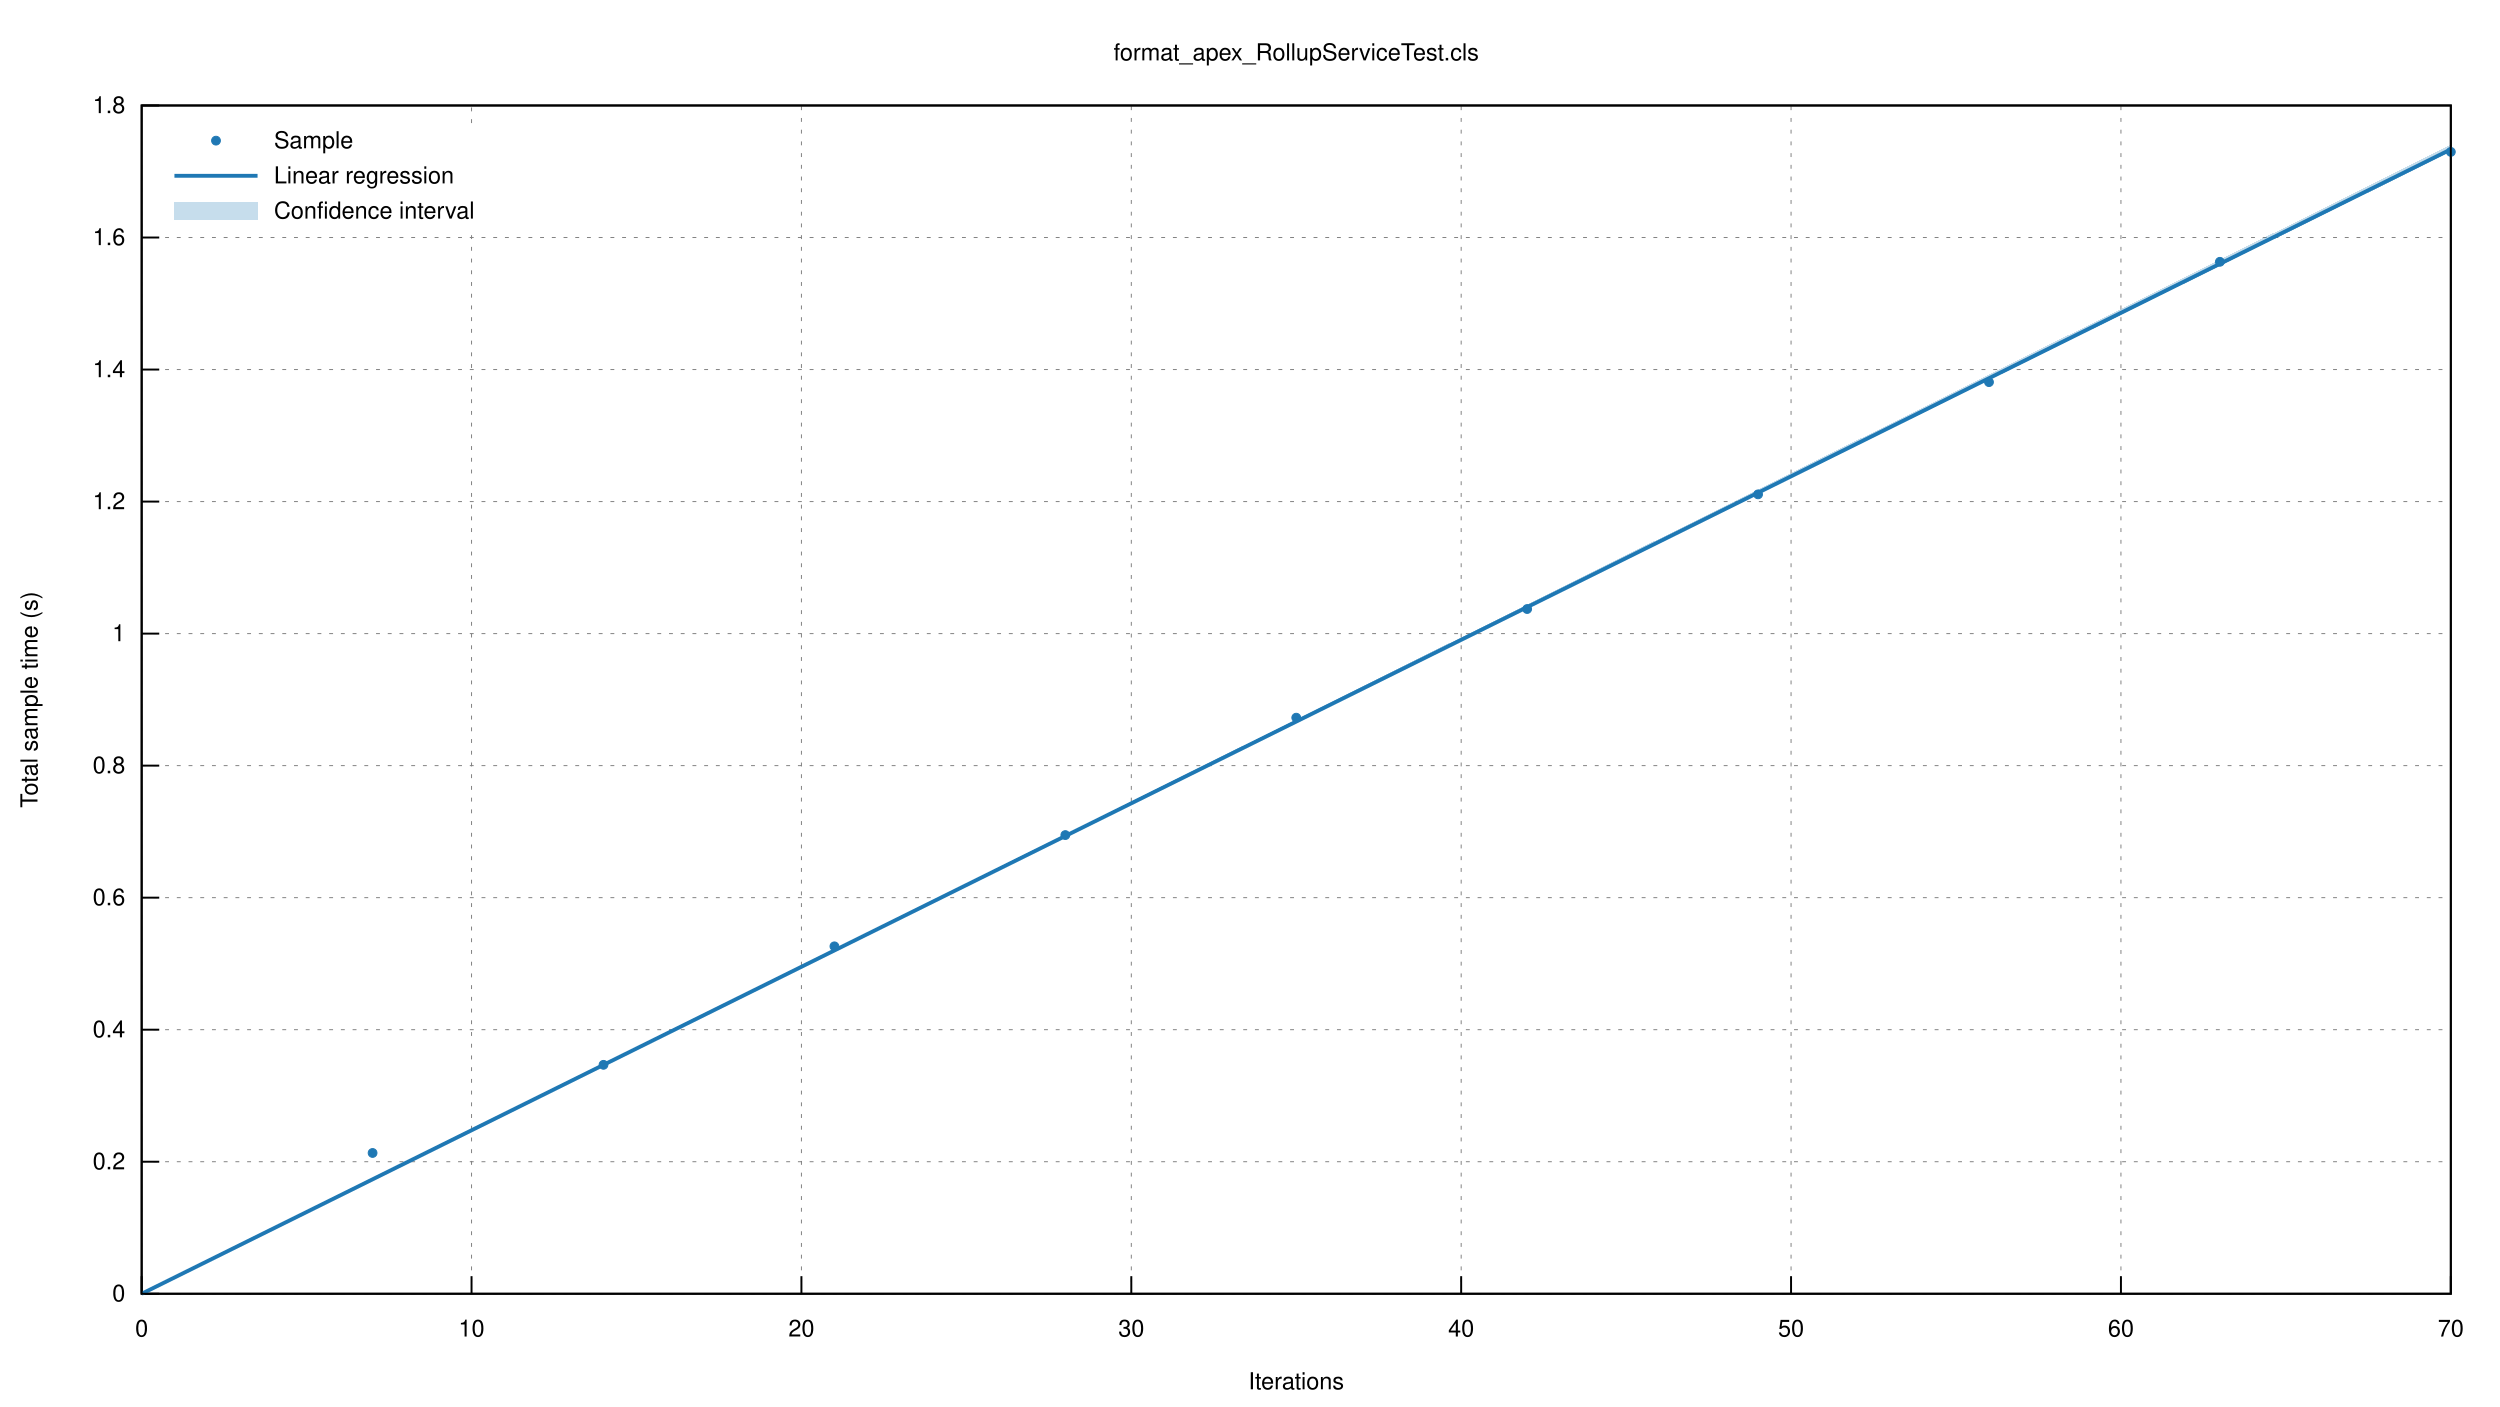
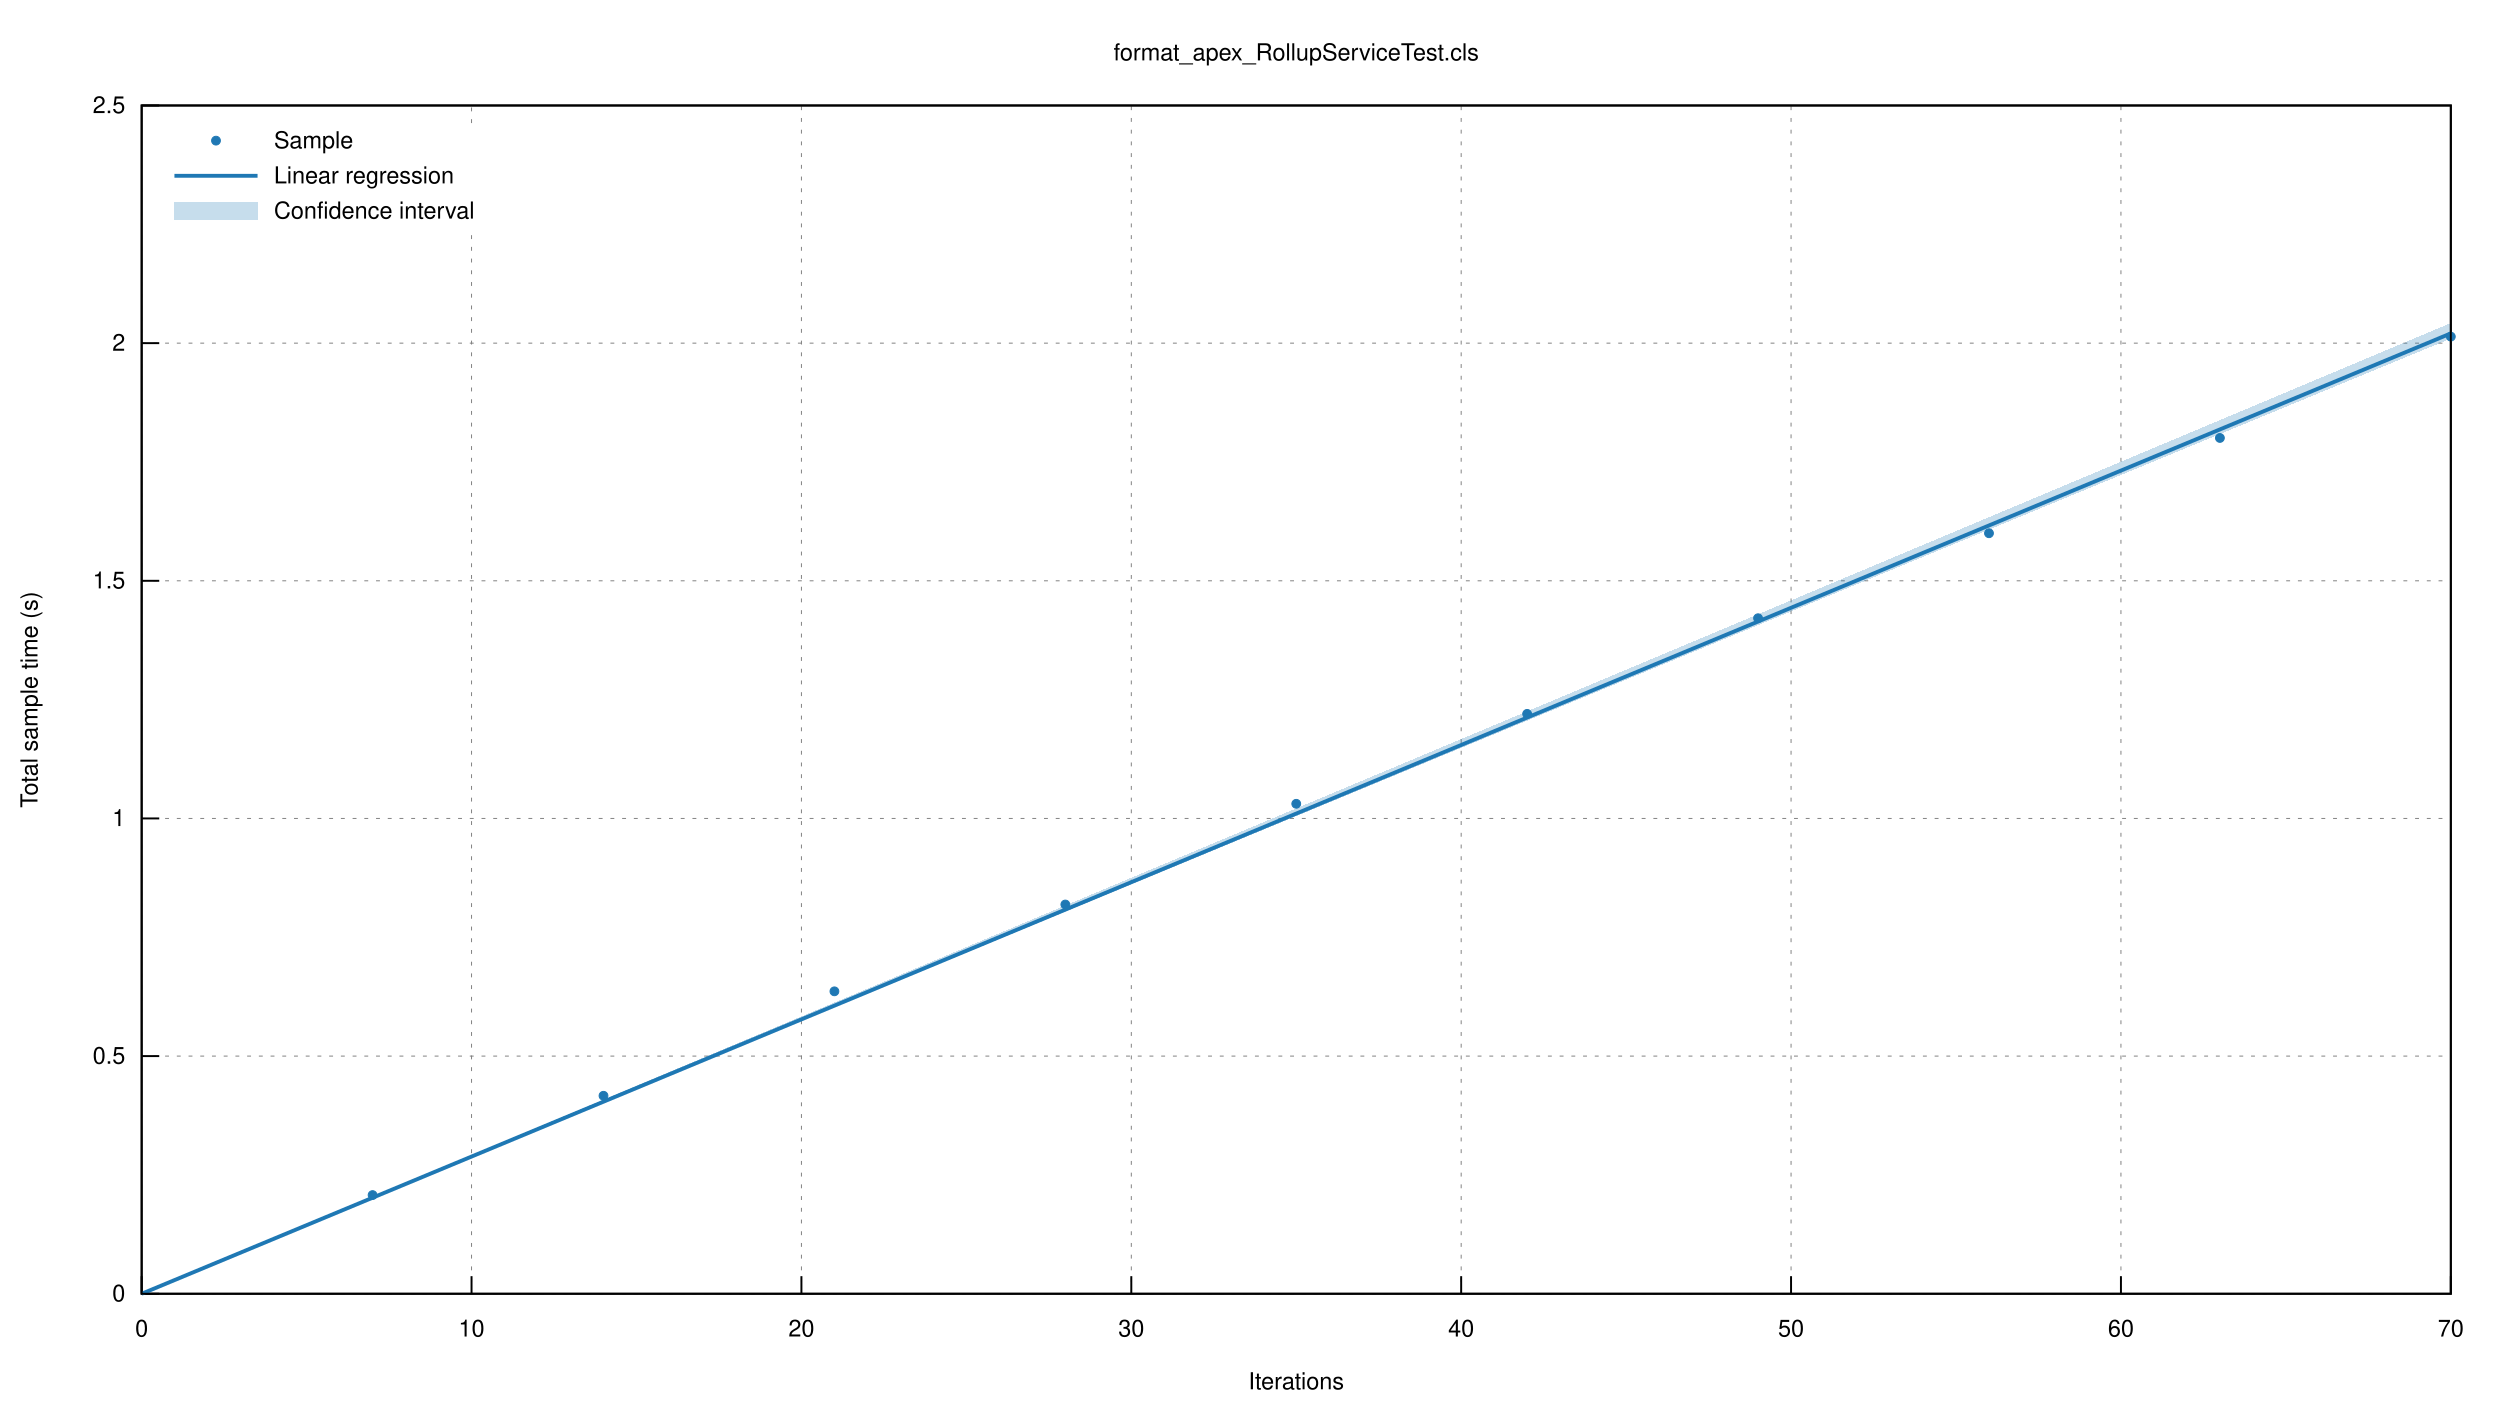
<svg xmlns="http://www.w3.org/2000/svg" xmlns:xlink="http://www.w3.org/1999/xlink" viewBox="0 0 1280 720">
  <g id="gnuplot_canvas">
    <rect x="0" y="0" width="1280" height="720" fill="none" />
    <defs>
      <circle id="gpDot" r="0.5" stroke-width="0.5" stroke="currentColor" />
      <path id="gpPt0" stroke-width="0.222" stroke="currentColor" d="M-1,0 h2 M0,-1 v2" />
      <path id="gpPt1" stroke-width="0.222" stroke="currentColor" d="M-1,-1 L1,1 M1,-1 L-1,1" />
      <path id="gpPt2" stroke-width="0.222" stroke="currentColor" d="M-1,0 L1,0 M0,-1 L0,1 M-1,-1 L1,1 M-1,1 L1,-1" />
      <rect id="gpPt3" stroke-width="0.222" stroke="currentColor" x="-1" y="-1" width="2" height="2" />
      <rect id="gpPt4" stroke-width="0.222" stroke="currentColor" fill="currentColor" x="-1" y="-1" width="2" height="2" />
      <circle id="gpPt5" stroke-width="0.222" stroke="currentColor" cx="0" cy="0" r="1" />
      <use xlink:href="#gpPt5" id="gpPt6" fill="currentColor" stroke="none" />
      <path id="gpPt7" stroke-width="0.222" stroke="currentColor" d="M0,-1.33 L-1.33,0.67 L1.33,0.67 z" />
      <use xlink:href="#gpPt7" id="gpPt8" fill="currentColor" stroke="none" />
      <use xlink:href="#gpPt7" id="gpPt9" stroke="currentColor" transform="rotate(180)" />
      <use xlink:href="#gpPt9" id="gpPt10" fill="currentColor" stroke="none" />
      <use xlink:href="#gpPt3" id="gpPt11" stroke="currentColor" transform="rotate(45)" />
      <use xlink:href="#gpPt11" id="gpPt12" fill="currentColor" stroke="none" />
      <path id="gpPt13" stroke-width="0.222" stroke="currentColor" d="M0,1.330 L1.265,0.411 L0.782,-1.067 L-0.782,-1.076 L-1.265,0.411 z" />
      <use xlink:href="#gpPt13" id="gpPt14" fill="currentColor" stroke="none" />
      <filter id="textbox" filterUnits="objectBoundingBox" x="0" y="0" height="1" width="1">
        <feFlood flood-color="white" flood-opacity="1" result="bgnd" />
        <feComposite in="SourceGraphic" in2="bgnd" operator="atop" />
      </filter>
      <filter id="greybox" filterUnits="objectBoundingBox" x="0" y="0" height="1" width="1">
        <feFlood flood-color="lightgrey" flood-opacity="1" result="grey" />
        <feComposite in="SourceGraphic" in2="grey" operator="atop" />
      </filter>
    </defs>
    <g fill="none" color="white" stroke="currentColor" stroke-width="1.00" stroke-linecap="butt" stroke-linejoin="miter">
</g>
    <g fill="none" color="black" stroke="currentColor" stroke-width="1.00" stroke-linecap="butt" stroke-linejoin="miter">
</g>
    <g fill="none" color="black" stroke="black" stroke-width="0.50" stroke-linecap="butt" stroke-linejoin="miter">
</g>
    <g fill="none" color="gray" stroke="currentColor" stroke-width="0.50" stroke-linecap="butt" stroke-linejoin="miter">
      <path stroke="gray" stroke-dasharray="2,4" class="gridline" d="M72.53,662.40 L1254.82,662.40  " />
    </g>
    <g fill="none" color="gray" stroke="gray" stroke-width="1.00" stroke-linecap="butt" stroke-linejoin="miter">
</g>
    <g fill="none" color="black" stroke="currentColor" stroke-width="1.00" stroke-linecap="butt" stroke-linejoin="miter">
      <path stroke="black" d="M72.53,662.40 L81.53,662.40  " />
      <g transform="translate(64.14,666.30)" stroke="none" fill="black" font-family="Helvetica" font-size="12.00" text-anchor="end">
        <text>
          <tspan font-family="Helvetica"> 0</tspan>
        </text>
      </g>
    </g>
    <g fill="none" color="black" stroke="currentColor" stroke-width="1.00" stroke-linecap="butt" stroke-linejoin="miter">
</g>
    <g fill="none" color="black" stroke="black" stroke-width="0.50" stroke-linecap="butt" stroke-linejoin="miter">
</g>
    <g fill="none" color="gray" stroke="currentColor" stroke-width="0.50" stroke-linecap="butt" stroke-linejoin="miter">
-       <path stroke="gray" stroke-dasharray="2,4" class="gridline" d="M72.53,594.80 L1254.82,594.80  " />
-     </g>
-     <g fill="none" color="gray" stroke="gray" stroke-width="1.00" stroke-linecap="butt" stroke-linejoin="miter">
- </g>
-     <g fill="none" color="black" stroke="currentColor" stroke-width="1.00" stroke-linecap="butt" stroke-linejoin="miter">
-       <path stroke="black" d="M72.53,594.80 L81.53,594.80  " />
-       <g transform="translate(64.14,598.70)" stroke="none" fill="black" font-family="Helvetica" font-size="12.00" text-anchor="end">
-         <text>
-           <tspan font-family="Helvetica"> 0.2</tspan>
-         </text>
-       </g>
-     </g>
-     <g fill="none" color="black" stroke="currentColor" stroke-width="1.00" stroke-linecap="butt" stroke-linejoin="miter">
- </g>
-     <g fill="none" color="black" stroke="black" stroke-width="0.50" stroke-linecap="butt" stroke-linejoin="miter">
- </g>
-     <g fill="none" color="gray" stroke="currentColor" stroke-width="0.50" stroke-linecap="butt" stroke-linejoin="miter">
-       <path stroke="gray" stroke-dasharray="2,4" class="gridline" d="M72.53,527.20 L1254.82,527.20  " />
-     </g>
-     <g fill="none" color="gray" stroke="gray" stroke-width="1.00" stroke-linecap="butt" stroke-linejoin="miter">
- </g>
-     <g fill="none" color="black" stroke="currentColor" stroke-width="1.00" stroke-linecap="butt" stroke-linejoin="miter">
-       <path stroke="black" d="M72.53,527.20 L81.53,527.20  " />
-       <g transform="translate(64.14,531.10)" stroke="none" fill="black" font-family="Helvetica" font-size="12.00" text-anchor="end">
-         <text>
-           <tspan font-family="Helvetica"> 0.4</tspan>
-         </text>
-       </g>
-     </g>
-     <g fill="none" color="black" stroke="currentColor" stroke-width="1.00" stroke-linecap="butt" stroke-linejoin="miter">
- </g>
-     <g fill="none" color="black" stroke="black" stroke-width="0.50" stroke-linecap="butt" stroke-linejoin="miter">
- </g>
-     <g fill="none" color="gray" stroke="currentColor" stroke-width="0.50" stroke-linecap="butt" stroke-linejoin="miter">
-       <path stroke="gray" stroke-dasharray="2,4" class="gridline" d="M72.53,459.60 L1254.82,459.60  " />
-     </g>
-     <g fill="none" color="gray" stroke="gray" stroke-width="1.00" stroke-linecap="butt" stroke-linejoin="miter">
- </g>
-     <g fill="none" color="black" stroke="currentColor" stroke-width="1.00" stroke-linecap="butt" stroke-linejoin="miter">
-       <path stroke="black" d="M72.53,459.60 L81.53,459.60  " />
-       <g transform="translate(64.14,463.50)" stroke="none" fill="black" font-family="Helvetica" font-size="12.00" text-anchor="end">
-         <text>
-           <tspan font-family="Helvetica"> 0.6</tspan>
-         </text>
-       </g>
-     </g>
-     <g fill="none" color="black" stroke="currentColor" stroke-width="1.00" stroke-linecap="butt" stroke-linejoin="miter">
- </g>
-     <g fill="none" color="black" stroke="black" stroke-width="0.50" stroke-linecap="butt" stroke-linejoin="miter">
- </g>
-     <g fill="none" color="gray" stroke="currentColor" stroke-width="0.50" stroke-linecap="butt" stroke-linejoin="miter">
-       <path stroke="gray" stroke-dasharray="2,4" class="gridline" d="M72.53,392.00 L1254.82,392.00  " />
-     </g>
-     <g fill="none" color="gray" stroke="gray" stroke-width="1.00" stroke-linecap="butt" stroke-linejoin="miter">
- </g>
-     <g fill="none" color="black" stroke="currentColor" stroke-width="1.00" stroke-linecap="butt" stroke-linejoin="miter">
-       <path stroke="black" d="M72.53,392.00 L81.53,392.00  " />
-       <g transform="translate(64.14,395.90)" stroke="none" fill="black" font-family="Helvetica" font-size="12.00" text-anchor="end">
-         <text>
-           <tspan font-family="Helvetica"> 0.8</tspan>
-         </text>
-       </g>
-     </g>
-     <g fill="none" color="black" stroke="currentColor" stroke-width="1.00" stroke-linecap="butt" stroke-linejoin="miter">
- </g>
-     <g fill="none" color="black" stroke="black" stroke-width="0.50" stroke-linecap="butt" stroke-linejoin="miter">
- </g>
-     <g fill="none" color="gray" stroke="currentColor" stroke-width="0.50" stroke-linecap="butt" stroke-linejoin="miter">
-       <path stroke="gray" stroke-dasharray="2,4" class="gridline" d="M72.53,324.41 L1254.82,324.41  " />
-     </g>
-     <g fill="none" color="gray" stroke="gray" stroke-width="1.00" stroke-linecap="butt" stroke-linejoin="miter">
- </g>
-     <g fill="none" color="black" stroke="currentColor" stroke-width="1.00" stroke-linecap="butt" stroke-linejoin="miter">
-       <path stroke="black" d="M72.53,324.41 L81.53,324.41  " />
-       <g transform="translate(64.14,328.31)" stroke="none" fill="black" font-family="Helvetica" font-size="12.00" text-anchor="end">
+       <path stroke="gray" stroke-dasharray="2,4" class="gridline" d="M72.53,540.72 L1254.82,540.72  " />
+     </g>
+     <g fill="none" color="gray" stroke="gray" stroke-width="1.00" stroke-linecap="butt" stroke-linejoin="miter">
+ </g>
+     <g fill="none" color="black" stroke="currentColor" stroke-width="1.00" stroke-linecap="butt" stroke-linejoin="miter">
+       <path stroke="black" d="M72.53,540.72 L81.53,540.72  " />
+       <g transform="translate(64.14,544.62)" stroke="none" fill="black" font-family="Helvetica" font-size="12.00" text-anchor="end">
+         <text>
+           <tspan font-family="Helvetica"> 0.5</tspan>
+         </text>
+       </g>
+     </g>
+     <g fill="none" color="black" stroke="currentColor" stroke-width="1.00" stroke-linecap="butt" stroke-linejoin="miter">
+ </g>
+     <g fill="none" color="black" stroke="black" stroke-width="0.50" stroke-linecap="butt" stroke-linejoin="miter">
+ </g>
+     <g fill="none" color="gray" stroke="currentColor" stroke-width="0.50" stroke-linecap="butt" stroke-linejoin="miter">
+       <path stroke="gray" stroke-dasharray="2,4" class="gridline" d="M72.53,419.04 L1254.82,419.04  " />
+     </g>
+     <g fill="none" color="gray" stroke="gray" stroke-width="1.00" stroke-linecap="butt" stroke-linejoin="miter">
+ </g>
+     <g fill="none" color="black" stroke="currentColor" stroke-width="1.00" stroke-linecap="butt" stroke-linejoin="miter">
+       <path stroke="black" d="M72.53,419.04 L81.53,419.04  " />
+       <g transform="translate(64.14,422.94)" stroke="none" fill="black" font-family="Helvetica" font-size="12.00" text-anchor="end">
        <text>
          <tspan font-family="Helvetica"> 1</tspan>
        </text>
      </g>
    </g>
    <g fill="none" color="black" stroke="currentColor" stroke-width="1.00" stroke-linecap="butt" stroke-linejoin="miter">
</g>
    <g fill="none" color="black" stroke="black" stroke-width="0.50" stroke-linecap="butt" stroke-linejoin="miter">
</g>
    <g fill="none" color="gray" stroke="currentColor" stroke-width="0.50" stroke-linecap="butt" stroke-linejoin="miter">
-       <path stroke="gray" stroke-dasharray="2,4" class="gridline" d="M72.53,256.81 L1254.82,256.81  " />
-     </g>
-     <g fill="none" color="gray" stroke="gray" stroke-width="1.00" stroke-linecap="butt" stroke-linejoin="miter">
- </g>
-     <g fill="none" color="black" stroke="currentColor" stroke-width="1.00" stroke-linecap="butt" stroke-linejoin="miter">
-       <path stroke="black" d="M72.53,256.81 L81.53,256.81  " />
-       <g transform="translate(64.14,260.71)" stroke="none" fill="black" font-family="Helvetica" font-size="12.00" text-anchor="end">
-         <text>
-           <tspan font-family="Helvetica"> 1.2</tspan>
-         </text>
-       </g>
-     </g>
-     <g fill="none" color="black" stroke="currentColor" stroke-width="1.00" stroke-linecap="butt" stroke-linejoin="miter">
- </g>
-     <g fill="none" color="black" stroke="black" stroke-width="0.50" stroke-linecap="butt" stroke-linejoin="miter">
- </g>
-     <g fill="none" color="gray" stroke="currentColor" stroke-width="0.50" stroke-linecap="butt" stroke-linejoin="miter">
-       <path stroke="gray" stroke-dasharray="2,4" class="gridline" d="M72.53,189.21 L1254.82,189.21  " />
-     </g>
-     <g fill="none" color="gray" stroke="gray" stroke-width="1.00" stroke-linecap="butt" stroke-linejoin="miter">
- </g>
-     <g fill="none" color="black" stroke="currentColor" stroke-width="1.00" stroke-linecap="butt" stroke-linejoin="miter">
-       <path stroke="black" d="M72.53,189.21 L81.53,189.21  " />
-       <g transform="translate(64.14,193.11)" stroke="none" fill="black" font-family="Helvetica" font-size="12.00" text-anchor="end">
-         <text>
-           <tspan font-family="Helvetica"> 1.4</tspan>
-         </text>
-       </g>
-     </g>
-     <g fill="none" color="black" stroke="currentColor" stroke-width="1.00" stroke-linecap="butt" stroke-linejoin="miter">
- </g>
-     <g fill="none" color="black" stroke="black" stroke-width="0.50" stroke-linecap="butt" stroke-linejoin="miter">
- </g>
-     <g fill="none" color="gray" stroke="currentColor" stroke-width="0.50" stroke-linecap="butt" stroke-linejoin="miter">
-       <path stroke="gray" stroke-dasharray="2,4" class="gridline" d="M72.53,121.61 L1254.82,121.61  " />
-     </g>
-     <g fill="none" color="gray" stroke="gray" stroke-width="1.00" stroke-linecap="butt" stroke-linejoin="miter">
- </g>
-     <g fill="none" color="black" stroke="currentColor" stroke-width="1.00" stroke-linecap="butt" stroke-linejoin="miter">
-       <path stroke="black" d="M72.53,121.61 L81.53,121.61  " />
-       <g transform="translate(64.14,125.51)" stroke="none" fill="black" font-family="Helvetica" font-size="12.00" text-anchor="end">
-         <text>
-           <tspan font-family="Helvetica"> 1.6</tspan>
+       <path stroke="gray" stroke-dasharray="2,4" class="gridline" d="M72.53,297.37 L1254.82,297.37  " />
+     </g>
+     <g fill="none" color="gray" stroke="gray" stroke-width="1.00" stroke-linecap="butt" stroke-linejoin="miter">
+ </g>
+     <g fill="none" color="black" stroke="currentColor" stroke-width="1.00" stroke-linecap="butt" stroke-linejoin="miter">
+       <path stroke="black" d="M72.53,297.37 L81.53,297.37  " />
+       <g transform="translate(64.14,301.27)" stroke="none" fill="black" font-family="Helvetica" font-size="12.00" text-anchor="end">
+         <text>
+           <tspan font-family="Helvetica"> 1.5</tspan>
+         </text>
+       </g>
+     </g>
+     <g fill="none" color="black" stroke="currentColor" stroke-width="1.00" stroke-linecap="butt" stroke-linejoin="miter">
+ </g>
+     <g fill="none" color="black" stroke="black" stroke-width="0.50" stroke-linecap="butt" stroke-linejoin="miter">
+ </g>
+     <g fill="none" color="gray" stroke="currentColor" stroke-width="0.50" stroke-linecap="butt" stroke-linejoin="miter">
+       <path stroke="gray" stroke-dasharray="2,4" class="gridline" d="M72.53,175.69 L1254.82,175.69  " />
+     </g>
+     <g fill="none" color="gray" stroke="gray" stroke-width="1.00" stroke-linecap="butt" stroke-linejoin="miter">
+ </g>
+     <g fill="none" color="black" stroke="currentColor" stroke-width="1.00" stroke-linecap="butt" stroke-linejoin="miter">
+       <path stroke="black" d="M72.53,175.69 L81.53,175.69  " />
+       <g transform="translate(64.14,179.59)" stroke="none" fill="black" font-family="Helvetica" font-size="12.00" text-anchor="end">
+         <text>
+           <tspan font-family="Helvetica"> 2</tspan>
        </text>
      </g>
    </g>
    <g fill="none" color="black" stroke="currentColor" stroke-width="1.00" stroke-linecap="butt" stroke-linejoin="miter">
</g>
    <g fill="none" color="black" stroke="black" stroke-width="0.50" stroke-linecap="butt" stroke-linejoin="miter">
</g>
    <g fill="none" color="gray" stroke="currentColor" stroke-width="0.50" stroke-linecap="butt" stroke-linejoin="miter">
      <path stroke="gray" stroke-dasharray="2,4" class="gridline" d="M72.53,54.01 L1254.82,54.01  " />
    </g>
    <g fill="none" color="gray" stroke="gray" stroke-width="1.00" stroke-linecap="butt" stroke-linejoin="miter">
</g>
    <g fill="none" color="black" stroke="currentColor" stroke-width="1.00" stroke-linecap="butt" stroke-linejoin="miter">
      <path stroke="black" d="M72.53,54.01 L81.53,54.01  " />
      <g transform="translate(64.14,57.91)" stroke="none" fill="black" font-family="Helvetica" font-size="12.00" text-anchor="end">
        <text>
-           <tspan font-family="Helvetica"> 1.8</tspan>
+           <tspan font-family="Helvetica"> 2.5</tspan>
        </text>
      </g>
    </g>
    <g fill="none" color="black" stroke="currentColor" stroke-width="1.00" stroke-linecap="butt" stroke-linejoin="miter">
</g>
    <g fill="none" color="black" stroke="black" stroke-width="0.50" stroke-linecap="butt" stroke-linejoin="miter">
</g>
    <g fill="none" color="gray" stroke="currentColor" stroke-width="0.50" stroke-linecap="butt" stroke-linejoin="miter">
      <path stroke="gray" stroke-dasharray="2,4" class="gridline" d="M72.53,662.40 L72.53,54.01  " />
    </g>
    <g fill="none" color="gray" stroke="gray" stroke-width="1.00" stroke-linecap="butt" stroke-linejoin="miter">
</g>
    <g fill="none" color="black" stroke="currentColor" stroke-width="1.00" stroke-linecap="butt" stroke-linejoin="miter">
      <path stroke="black" d="M72.53,662.40 L72.53,653.40  " />
      <g transform="translate(72.53,684.30)" stroke="none" fill="black" font-family="Helvetica" font-size="12.00" text-anchor="middle">
        <text>
          <tspan font-family="Helvetica"> 0</tspan>
        </text>
      </g>
    </g>
    <g fill="none" color="black" stroke="currentColor" stroke-width="1.00" stroke-linecap="butt" stroke-linejoin="miter">
</g>
    <g fill="none" color="black" stroke="black" stroke-width="0.50" stroke-linecap="butt" stroke-linejoin="miter">
</g>
    <g fill="none" color="gray" stroke="currentColor" stroke-width="0.50" stroke-linecap="butt" stroke-linejoin="miter">
      <path stroke="gray" stroke-dasharray="2,4" class="gridline" d="M241.43,662.40 L241.43,117.01 M241.43,63.01 L241.43,54.01  " />
    </g>
    <g fill="none" color="gray" stroke="gray" stroke-width="1.00" stroke-linecap="butt" stroke-linejoin="miter">
</g>
    <g fill="none" color="black" stroke="currentColor" stroke-width="1.00" stroke-linecap="butt" stroke-linejoin="miter">
      <path stroke="black" d="M241.43,662.40 L241.43,653.40  " />
      <g transform="translate(241.43,684.30)" stroke="none" fill="black" font-family="Helvetica" font-size="12.00" text-anchor="middle">
        <text>
          <tspan font-family="Helvetica"> 10</tspan>
        </text>
      </g>
    </g>
    <g fill="none" color="black" stroke="currentColor" stroke-width="1.00" stroke-linecap="butt" stroke-linejoin="miter">
</g>
    <g fill="none" color="black" stroke="black" stroke-width="0.50" stroke-linecap="butt" stroke-linejoin="miter">
</g>
    <g fill="none" color="gray" stroke="currentColor" stroke-width="0.50" stroke-linecap="butt" stroke-linejoin="miter">
      <path stroke="gray" stroke-dasharray="2,4" class="gridline" d="M410.33,662.40 L410.33,54.01  " />
    </g>
    <g fill="none" color="gray" stroke="gray" stroke-width="1.00" stroke-linecap="butt" stroke-linejoin="miter">
</g>
    <g fill="none" color="black" stroke="currentColor" stroke-width="1.00" stroke-linecap="butt" stroke-linejoin="miter">
      <path stroke="black" d="M410.33,662.40 L410.33,653.40  " />
      <g transform="translate(410.33,684.30)" stroke="none" fill="black" font-family="Helvetica" font-size="12.00" text-anchor="middle">
        <text>
          <tspan font-family="Helvetica"> 20</tspan>
        </text>
      </g>
    </g>
    <g fill="none" color="black" stroke="currentColor" stroke-width="1.00" stroke-linecap="butt" stroke-linejoin="miter">
</g>
    <g fill="none" color="black" stroke="black" stroke-width="0.50" stroke-linecap="butt" stroke-linejoin="miter">
</g>
    <g fill="none" color="gray" stroke="currentColor" stroke-width="0.50" stroke-linecap="butt" stroke-linejoin="miter">
      <path stroke="gray" stroke-dasharray="2,4" class="gridline" d="M579.23,662.40 L579.23,54.01  " />
    </g>
    <g fill="none" color="gray" stroke="gray" stroke-width="1.00" stroke-linecap="butt" stroke-linejoin="miter">
</g>
    <g fill="none" color="black" stroke="currentColor" stroke-width="1.00" stroke-linecap="butt" stroke-linejoin="miter">
      <path stroke="black" d="M579.23,662.40 L579.23,653.40  " />
      <g transform="translate(579.23,684.30)" stroke="none" fill="black" font-family="Helvetica" font-size="12.00" text-anchor="middle">
        <text>
          <tspan font-family="Helvetica"> 30</tspan>
        </text>
      </g>
    </g>
    <g fill="none" color="black" stroke="currentColor" stroke-width="1.00" stroke-linecap="butt" stroke-linejoin="miter">
</g>
    <g fill="none" color="black" stroke="black" stroke-width="0.50" stroke-linecap="butt" stroke-linejoin="miter">
</g>
    <g fill="none" color="gray" stroke="currentColor" stroke-width="0.50" stroke-linecap="butt" stroke-linejoin="miter">
      <path stroke="gray" stroke-dasharray="2,4" class="gridline" d="M748.12,662.40 L748.12,54.01  " />
    </g>
    <g fill="none" color="gray" stroke="gray" stroke-width="1.00" stroke-linecap="butt" stroke-linejoin="miter">
</g>
    <g fill="none" color="black" stroke="currentColor" stroke-width="1.00" stroke-linecap="butt" stroke-linejoin="miter">
      <path stroke="black" d="M748.12,662.40 L748.12,653.40  " />
      <g transform="translate(748.12,684.30)" stroke="none" fill="black" font-family="Helvetica" font-size="12.00" text-anchor="middle">
        <text>
          <tspan font-family="Helvetica"> 40</tspan>
        </text>
      </g>
    </g>
    <g fill="none" color="black" stroke="currentColor" stroke-width="1.00" stroke-linecap="butt" stroke-linejoin="miter">
</g>
    <g fill="none" color="black" stroke="black" stroke-width="0.50" stroke-linecap="butt" stroke-linejoin="miter">
</g>
    <g fill="none" color="gray" stroke="currentColor" stroke-width="0.50" stroke-linecap="butt" stroke-linejoin="miter">
      <path stroke="gray" stroke-dasharray="2,4" class="gridline" d="M917.02,662.40 L917.02,54.01  " />
    </g>
    <g fill="none" color="gray" stroke="gray" stroke-width="1.00" stroke-linecap="butt" stroke-linejoin="miter">
</g>
    <g fill="none" color="black" stroke="currentColor" stroke-width="1.00" stroke-linecap="butt" stroke-linejoin="miter">
      <path stroke="black" d="M917.02,662.40 L917.02,653.40  " />
      <g transform="translate(917.02,684.30)" stroke="none" fill="black" font-family="Helvetica" font-size="12.00" text-anchor="middle">
        <text>
          <tspan font-family="Helvetica"> 50</tspan>
        </text>
      </g>
    </g>
    <g fill="none" color="black" stroke="currentColor" stroke-width="1.00" stroke-linecap="butt" stroke-linejoin="miter">
</g>
    <g fill="none" color="black" stroke="black" stroke-width="0.50" stroke-linecap="butt" stroke-linejoin="miter">
</g>
    <g fill="none" color="gray" stroke="currentColor" stroke-width="0.50" stroke-linecap="butt" stroke-linejoin="miter">
      <path stroke="gray" stroke-dasharray="2,4" class="gridline" d="M1085.92,662.40 L1085.92,54.01  " />
    </g>
    <g fill="none" color="gray" stroke="gray" stroke-width="1.00" stroke-linecap="butt" stroke-linejoin="miter">
</g>
    <g fill="none" color="black" stroke="currentColor" stroke-width="1.00" stroke-linecap="butt" stroke-linejoin="miter">
      <path stroke="black" d="M1085.92,662.40 L1085.92,653.40  " />
      <g transform="translate(1085.92,684.30)" stroke="none" fill="black" font-family="Helvetica" font-size="12.00" text-anchor="middle">
        <text>
          <tspan font-family="Helvetica"> 60</tspan>
        </text>
      </g>
    </g>
    <g fill="none" color="black" stroke="currentColor" stroke-width="1.00" stroke-linecap="butt" stroke-linejoin="miter">
</g>
    <g fill="none" color="black" stroke="black" stroke-width="0.50" stroke-linecap="butt" stroke-linejoin="miter">
</g>
    <g fill="none" color="gray" stroke="currentColor" stroke-width="0.50" stroke-linecap="butt" stroke-linejoin="miter">
      <path stroke="gray" stroke-dasharray="2,4" class="gridline" d="M1254.82,662.40 L1254.82,54.01  " />
    </g>
    <g fill="none" color="gray" stroke="gray" stroke-width="1.00" stroke-linecap="butt" stroke-linejoin="miter">
</g>
    <g fill="none" color="black" stroke="currentColor" stroke-width="1.00" stroke-linecap="butt" stroke-linejoin="miter">
      <path stroke="black" d="M1254.82,662.40 L1254.82,653.40  " />
      <g transform="translate(1254.82,684.30)" stroke="none" fill="black" font-family="Helvetica" font-size="12.00" text-anchor="middle">
        <text>
          <tspan font-family="Helvetica"> 70</tspan>
        </text>
      </g>
    </g>
    <g fill="none" color="black" stroke="currentColor" stroke-width="1.00" stroke-linecap="butt" stroke-linejoin="miter">
</g>
    <g fill="none" color="black" stroke="currentColor" stroke-width="1.00" stroke-linecap="butt" stroke-linejoin="miter">
      <path stroke="black" d="M72.53,54.01 L72.53,662.40 L1254.82,662.40 L1254.82,54.01 L72.53,54.01 Z  " />
    </g>
    <g fill="none" color="black" stroke="currentColor" stroke-width="1.00" stroke-linecap="butt" stroke-linejoin="miter">
      <g transform="translate(19.18,358.21) rotate(270)" stroke="none" fill="black" font-family="Helvetica" font-size="12.00" text-anchor="middle">
        <text>
          <tspan font-family="Helvetica">Total sample time (s)</tspan>
        </text>
      </g>
    </g>
    <g fill="none" color="black" stroke="currentColor" stroke-width="1.00" stroke-linecap="butt" stroke-linejoin="miter">
      <g transform="translate(663.67,711.30)" stroke="none" fill="black" font-family="Helvetica" font-size="12.00" text-anchor="middle">
        <text>
          <tspan font-family="Helvetica">Iterations</tspan>
        </text>
      </g>
    </g>
    <g fill="none" color="black" stroke="currentColor" stroke-width="1.00" stroke-linecap="butt" stroke-linejoin="miter">
</g>
    <g id="gnuplot_plot_1">
      <g fill="none" color="black" stroke="currentColor" stroke-width="1.00" stroke-linecap="butt" stroke-linejoin="miter">
        <g transform="translate(140.26,75.91)" stroke="none" fill="black" font-family="Helvetica" font-size="12.00" text-anchor="start">
          <text>
            <tspan font-family="Helvetica">Sample</tspan>
          </text>
        </g>
      </g>
      <g fill="none" color="black" stroke="currentColor" stroke-width="1.00" stroke-linecap="butt" stroke-linejoin="miter">
-         <use xlink:href="#gpPt6" transform="translate(190.76,590.32) scale(2.25)" color="rgb( 31, 120, 180)" />
-         <use xlink:href="#gpPt6" transform="translate(308.99,545.19) scale(2.25)" color="rgb( 31, 120, 180)" />
-         <use xlink:href="#gpPt6" transform="translate(427.22,484.52) scale(2.25)" color="rgb( 31, 120, 180)" />
-         <use xlink:href="#gpPt6" transform="translate(545.45,427.56) scale(2.25)" color="rgb( 31, 120, 180)" />
-         <use xlink:href="#gpPt6" transform="translate(663.68,367.45) scale(2.25)" color="rgb( 31, 120, 180)" />
-         <use xlink:href="#gpPt6" transform="translate(781.90,311.82) scale(2.25)" color="rgb( 31, 120, 180)" />
-         <use xlink:href="#gpPt6" transform="translate(900.13,253.11) scale(2.25)" color="rgb( 31, 120, 180)" />
-         <use xlink:href="#gpPt6" transform="translate(1018.36,195.65) scale(2.25)" color="rgb( 31, 120, 180)" />
-         <use xlink:href="#gpPt6" transform="translate(1136.59,134.04) scale(2.25)" color="rgb( 31, 120, 180)" />
-         <use xlink:href="#gpPt6" transform="translate(1254.82,77.77) scale(2.25)" color="rgb( 31, 120, 180)" />
+         <use xlink:href="#gpPt6" transform="translate(190.76,611.88) scale(2.25)" color="rgb( 31, 120, 180)" />
+         <use xlink:href="#gpPt6" transform="translate(308.99,561.03) scale(2.25)" color="rgb( 31, 120, 180)" />
+         <use xlink:href="#gpPt6" transform="translate(427.22,507.56) scale(2.25)" color="rgb( 31, 120, 180)" />
+         <use xlink:href="#gpPt6" transform="translate(545.45,463.11) scale(2.25)" color="rgb( 31, 120, 180)" />
+         <use xlink:href="#gpPt6" transform="translate(663.68,411.54) scale(2.25)" color="rgb( 31, 120, 180)" />
+         <use xlink:href="#gpPt6" transform="translate(781.90,365.50) scale(2.25)" color="rgb( 31, 120, 180)" />
+         <use xlink:href="#gpPt6" transform="translate(900.13,316.53) scale(2.25)" color="rgb( 31, 120, 180)" />
+         <use xlink:href="#gpPt6" transform="translate(1018.36,273.02) scale(2.25)" color="rgb( 31, 120, 180)" />
+         <use xlink:href="#gpPt6" transform="translate(1136.59,224.23) scale(2.25)" color="rgb( 31, 120, 180)" />
+         <use xlink:href="#gpPt6" transform="translate(1254.82,172.35) scale(2.25)" color="rgb( 31, 120, 180)" />
        <use xlink:href="#gpPt6" transform="translate(110.59,72.01) scale(2.25)" color="rgb( 31, 120, 180)" />
      </g>
    </g>
    <g id="gnuplot_plot_2">
      <g fill="none" color="white" stroke="rgb( 31, 120, 180)" stroke-width="2.00" stroke-linecap="butt" stroke-linejoin="miter">
</g>
      <g fill="none" color="black" stroke="currentColor" stroke-width="2.00" stroke-linecap="butt" stroke-linejoin="miter">
        <g transform="translate(140.26,93.91)" stroke="none" fill="black" font-family="Helvetica" font-size="12.00" text-anchor="start">
          <text>
            <tspan font-family="Helvetica">Linear regression</tspan>
          </text>
        </g>
      </g>
      <g fill="none" color="black" stroke="currentColor" stroke-width="2.00" stroke-linecap="butt" stroke-linejoin="miter">
-         <path stroke="rgb( 31, 120, 180)" d="M89.31,90.01 L131.87,90.01 M72.53,662.40 L1254.82,76.47  " />
+         <path stroke="rgb( 31, 120, 180)" d="M89.31,90.01 L131.87,90.01 M72.53,662.40 L1254.82,170.69  " />
      </g>
    </g>
    <g id="gnuplot_plot_3">
      <g fill="none" color="white" stroke="rgb( 31, 120, 180)" stroke-width="1.00" stroke-linecap="butt" stroke-linejoin="miter">
</g>
      <g fill="none" color="black" stroke="currentColor" stroke-width="1.00" stroke-linecap="butt" stroke-linejoin="miter">
        <g transform="translate(140.26,111.91)" stroke="none" fill="black" font-family="Helvetica" font-size="12.00" text-anchor="start">
          <text>
            <tspan font-family="Helvetica">Confidence interval</tspan>
          </text>
        </g>
      </g>
      <g fill="none" color="black" stroke="currentColor" stroke-width="1.00" stroke-linecap="butt" stroke-linejoin="miter">
        <g stroke="none" shape-rendering="crispEdges">
          <polygon fill="rgb( 31, 120, 180)" fill-opacity="0.25" points="89.31,112.51 131.87,112.51 131.87,103.51 89.31,103.51 " />
          <polygon fill="rgb( 31, 120, 180)" fill-opacity="0.25" points="72.53,662.40 72.53,662.40 72.53,662.40 " />
-           <polygon fill="rgb( 31, 120, 180)" fill-opacity="0.25" points="72.53,662.40 1254.82,77.72 1254.82,74.12 " />
+           <polygon fill="rgb( 31, 120, 180)" fill-opacity="0.25" points="72.53,662.40 1254.82,173.35 1254.82,165.39 " />
        </g>
      </g>
    </g>
    <g fill="none" color="white" stroke="rgb( 31, 120, 180)" stroke-width="2.00" stroke-linecap="butt" stroke-linejoin="miter">
</g>
    <g fill="none" color="black" stroke="currentColor" stroke-width="2.00" stroke-linecap="butt" stroke-linejoin="miter">
</g>
    <g fill="none" color="black" stroke="black" stroke-width="1.00" stroke-linecap="butt" stroke-linejoin="miter">
</g>
    <g fill="none" color="black" stroke="currentColor" stroke-width="1.00" stroke-linecap="butt" stroke-linejoin="miter">
      <path stroke="black" d="M72.53,54.01 L72.53,662.40 L1254.82,662.40 L1254.82,54.01 L72.53,54.01 Z  " />
    </g>
    <g fill="none" color="black" stroke="currentColor" stroke-width="1.00" stroke-linecap="butt" stroke-linejoin="miter">
      <g transform="translate(663.67,30.91)" stroke="none" fill="black" font-family="Helvetica" font-size="12.00" text-anchor="middle">
        <text>
          <tspan font-family="Helvetica">format_apex_RollupServiceTest.cls</tspan>
        </text>
      </g>
    </g>
    <g fill="none" color="black" stroke="currentColor" stroke-width="1.00" stroke-linecap="butt" stroke-linejoin="miter">
</g>
  </g>
</svg>
